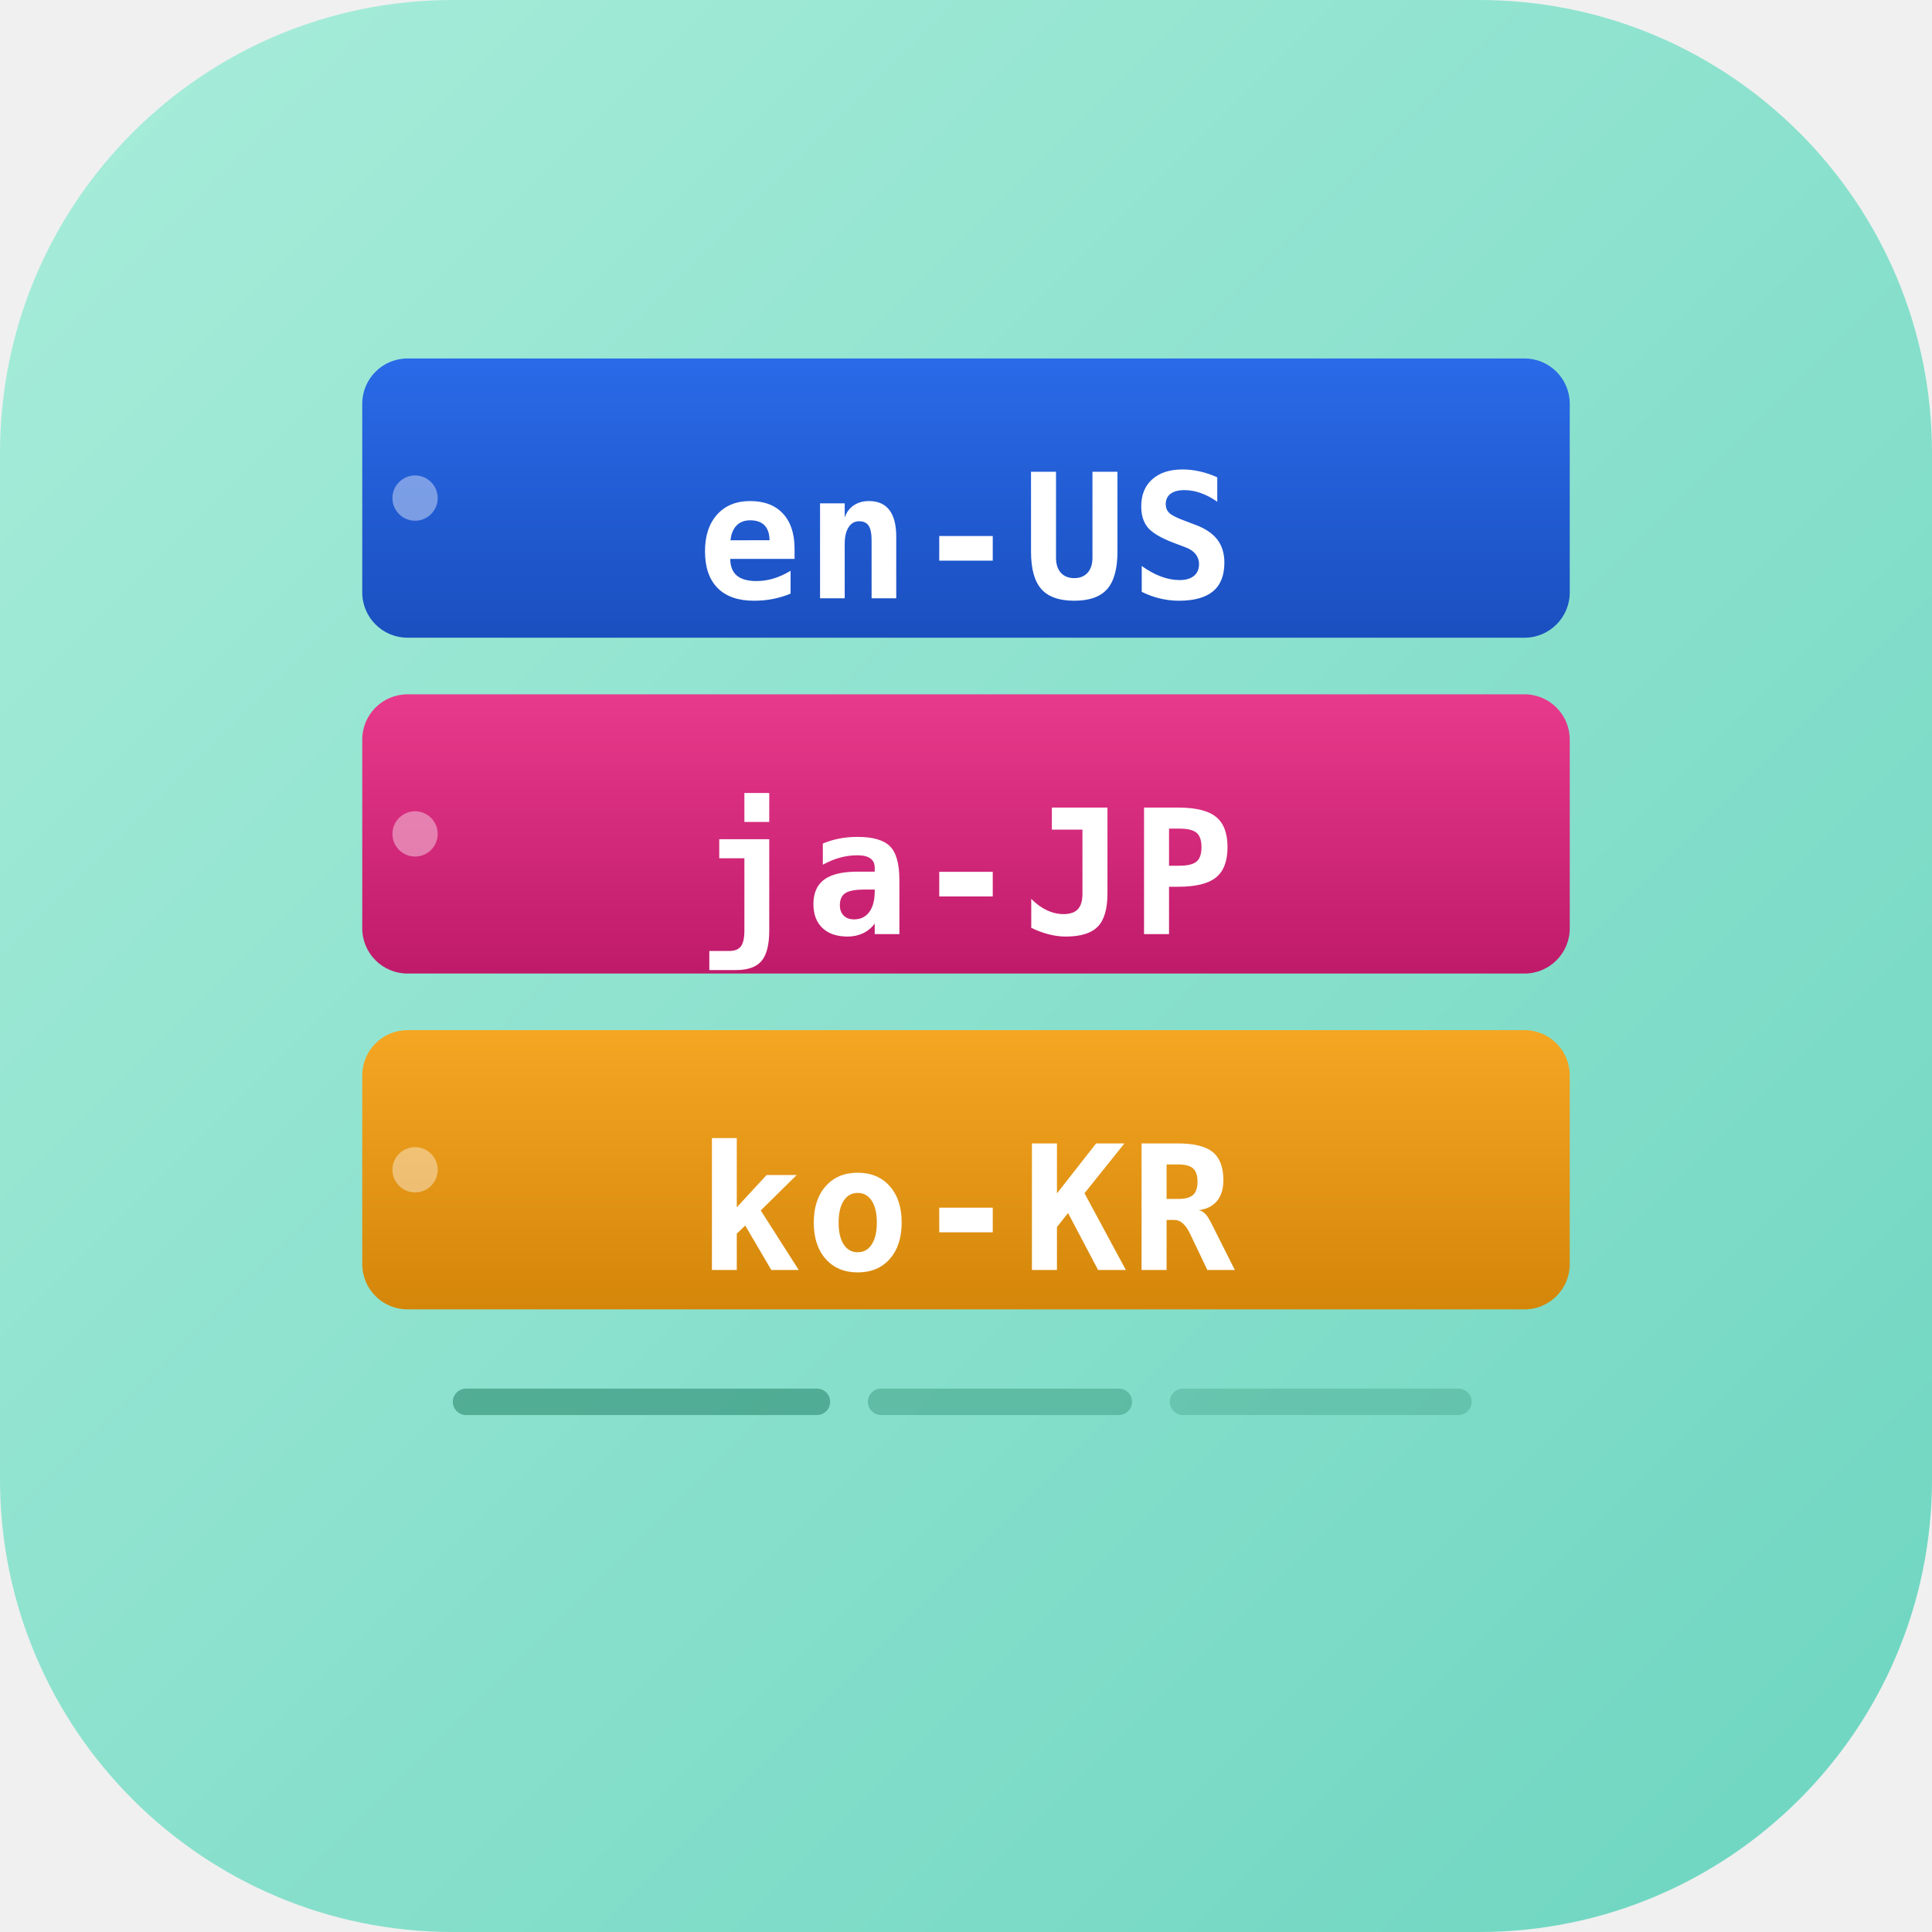
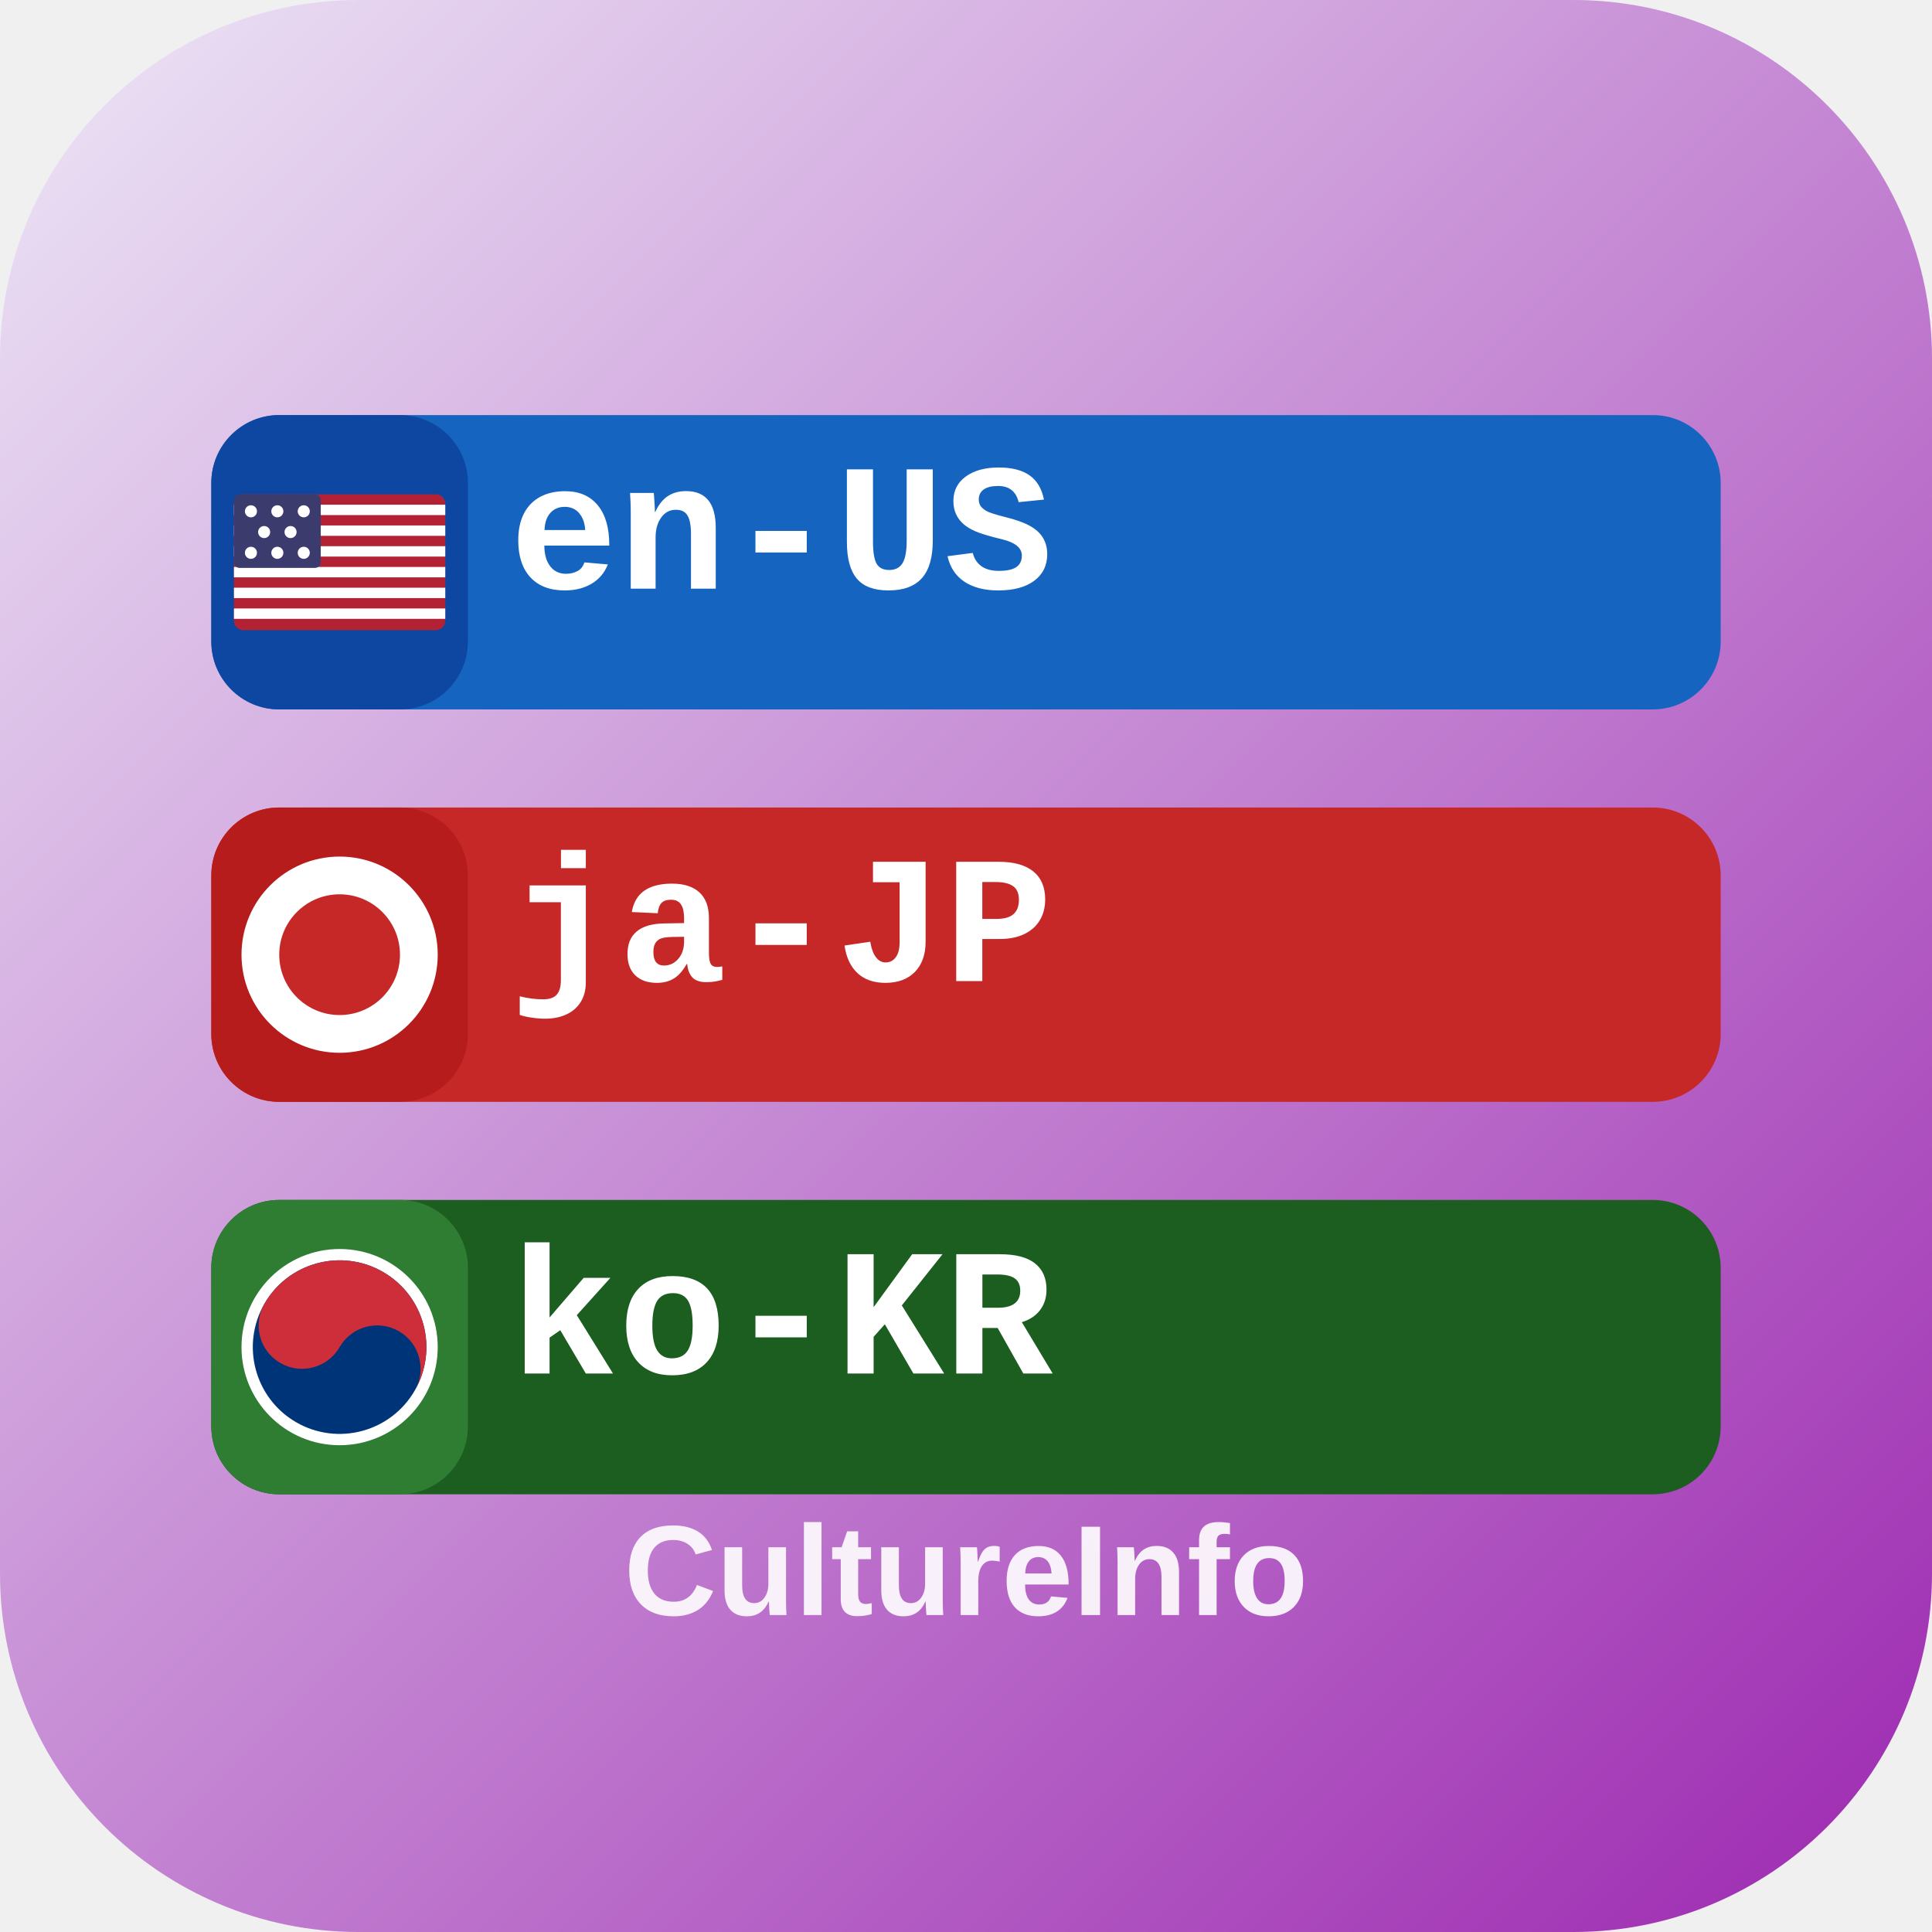
<svg xmlns="http://www.w3.org/2000/svg" viewBox="0 0 1024 1024">
-   <rect width="1024" height="1024" rx="240" fill="url(#bg1)" />
  <defs>
-     <linearGradient id="bg1" x1="0" y1="0" x2="1" y2="1">
-       <stop offset="0%" stop-color="#A8EDDA" />
-       <stop offset="100%" stop-color="#6DD5C0" />
-     </linearGradient>
-     <linearGradient id="tag1" x1="0" y1="0" x2="0" y2="1">
-       <stop offset="0%" stop-color="#2A6AE8" />
-       <stop offset="100%" stop-color="#1A4FBF" />
-     </linearGradient>
-     <linearGradient id="tag2" x1="0" y1="0" x2="0" y2="1">
-       <stop offset="0%" stop-color="#E83A8C" />
-       <stop offset="100%" stop-color="#BF1A6A" />
-     </linearGradient>
-     <linearGradient id="tag3" x1="0" y1="0" x2="0" y2="1">
-       <stop offset="0%" stop-color="#F5A623" />
-       <stop offset="100%" stop-color="#D4860A" />
+     <linearGradient id="lbg2" x1="0%" y1="0%" x2="100%" y2="100%">
+       <stop offset="0%" stop-color="#EDE7F6" />
+       <stop offset="100%" stop-color="#9C27B0" />
    </linearGradient>
  </defs>
-   <rect x="192" y="190" width="640" height="148" rx="24" fill="url(#tag1)" />
-   <rect x="192" y="368" width="640" height="148" rx="24" fill="url(#tag2)" />
-   <rect x="192" y="546" width="640" height="148" rx="24" fill="url(#tag3)" />
-   <text x="512" y="291" text-anchor="middle" dominant-baseline="middle" font-family="Consolas, monospace" font-size="92" font-weight="bold" fill="white" letter-spacing="2">en-US</text>
-   <text x="512" y="469" text-anchor="middle" dominant-baseline="middle" font-family="Consolas, monospace" font-size="92" font-weight="bold" fill="white" letter-spacing="2">ja-JP</text>
-   <text x="512" y="647" text-anchor="middle" dominant-baseline="middle" font-family="Consolas, monospace" font-size="92" font-weight="bold" fill="white" letter-spacing="2">ko-KR</text>
-   <circle cx="220" cy="264" r="12" fill="white" opacity="0.4" />
-   <circle cx="220" cy="442" r="12" fill="white" opacity="0.4" />
-   <circle cx="220" cy="620" r="12" fill="white" opacity="0.4" />
-   <rect x="240" y="736" width="200" height="14" rx="7" fill="#1A7A5E" opacity="0.5" />
-   <rect x="460" y="736" width="140" height="14" rx="7" fill="#1A7A5E" opacity="0.35" />
-   <rect x="620" y="736" width="160" height="14" rx="7" fill="#1A7A5E" opacity="0.25" />
+   <rect width="1024" height="1024" rx="190" fill="url(#lbg2)" />
+   <rect x="112" y="220" width="800" height="156" rx="36" fill="#1565C0" />
+   <rect x="112" y="220" width="136" height="156" rx="36" fill="#0D47A1" />
+   <rect x="124" y="262" width="112" height="72" rx="5" fill="#B22234" />
+   <rect x="124" y="267.5" width="112" height="5.5" fill="white" />
+   <rect x="124" y="278.5" width="112" height="5.5" fill="white" />
+   <rect x="124" y="289.5" width="112" height="5.5" fill="white" />
+   <rect x="124" y="300.5" width="112" height="5.5" fill="white" />
+   <rect x="124" y="311.5" width="112" height="5.5" fill="white" />
+   <rect x="124" y="322.5" width="112" height="5.5" fill="white" />
+   <rect x="124" y="262" width="46" height="39" rx="3" fill="#3C3B6E" />
+   <circle cx="133" cy="271" r="3.2" fill="white" />
+   <circle cx="147" cy="271" r="3.2" fill="white" />
+   <circle cx="161" cy="271" r="3.2" fill="white" />
+   <circle cx="140" cy="282" r="3.2" fill="white" />
+   <circle cx="154" cy="282" r="3.2" fill="white" />
+   <circle cx="133" cy="293" r="3.2" fill="white" />
+   <circle cx="147" cy="293" r="3.2" fill="white" />
+   <circle cx="161" cy="293" r="3.2" fill="white" />
+   <text x="270" y="312" font-family="'Courier New', monospace" font-size="96" fill="white" font-weight="bold">en-US</text>
+   <rect x="112" y="428" width="800" height="156" rx="36" fill="#C62828" />
+   <rect x="112" y="428" width="136" height="156" rx="36" fill="#B71C1C" />
+   <circle cx="180" cy="506" r="52" fill="white" />
+   <circle cx="180" cy="506" r="32" fill="#C62828" />
+   <text x="270" y="520" font-family="'Courier New', monospace" font-size="96" fill="white" font-weight="bold">ja-JP</text>
+   <rect x="112" y="636" width="800" height="156" rx="36" fill="#1B5E20" />
+   <rect x="112" y="636" width="136" height="156" rx="36" fill="#2E7D32" />
+   <circle cx="180" cy="714" r="52" fill="white" />
+   <g transform="rotate(30, 180, 714)">
+     <circle cx="180" cy="714" r="46" fill="#003478" />
+     <path d="M 134,714 A 46,46 0 0,1 226,714 A 23,23 0 0,0 180,714 A 23,23 0 0,1 134,714 Z" fill="#CD2E3A" />
+   </g>
+   <text x="270" y="728" font-family="'Courier New', monospace" font-size="96" fill="white" font-weight="bold">ko-KR</text>
+   <text x="512" y="856" font-family="Arial" font-size="68" fill="white" text-anchor="middle" font-weight="bold" opacity="0.9">CultureInfo</text>
</svg>
